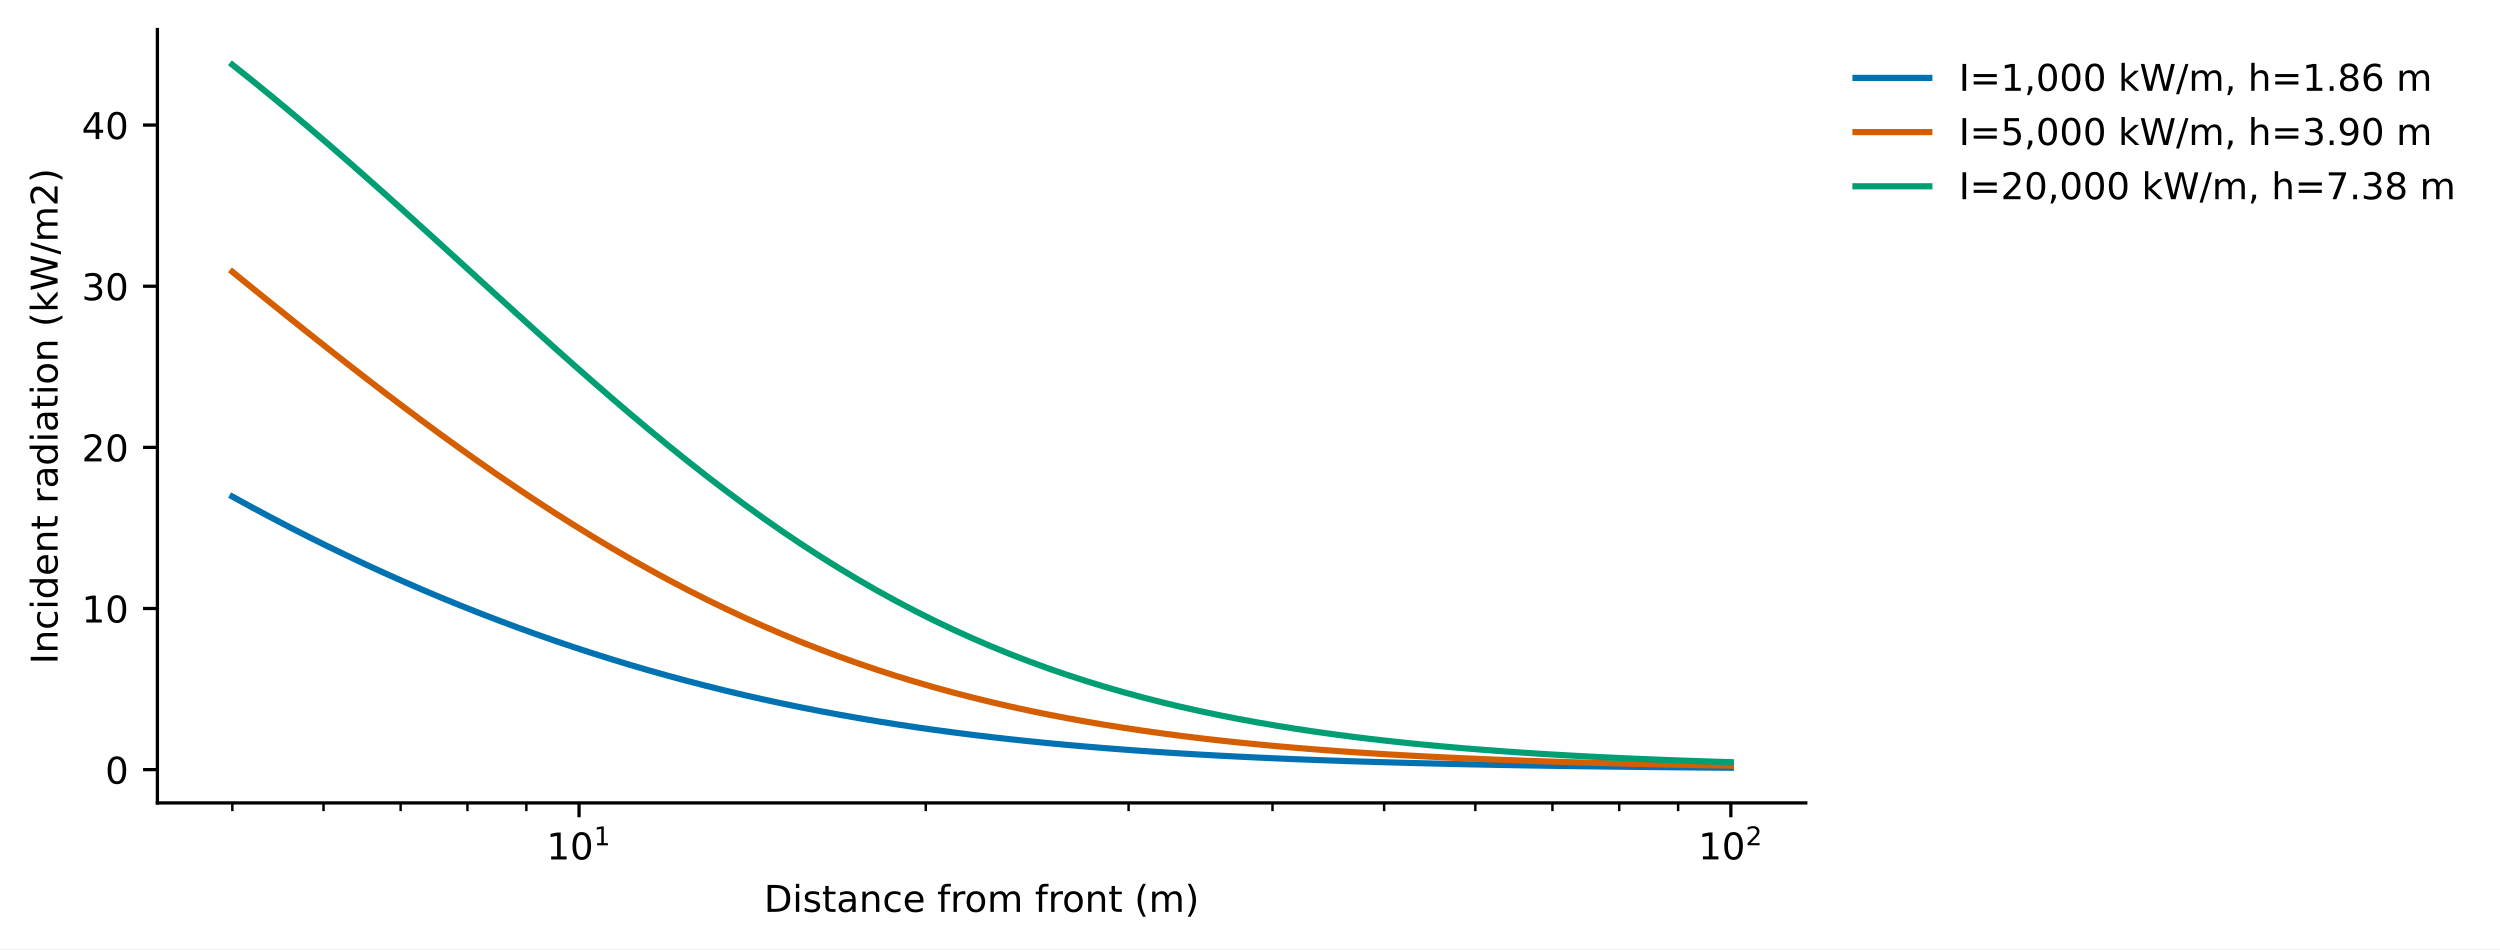
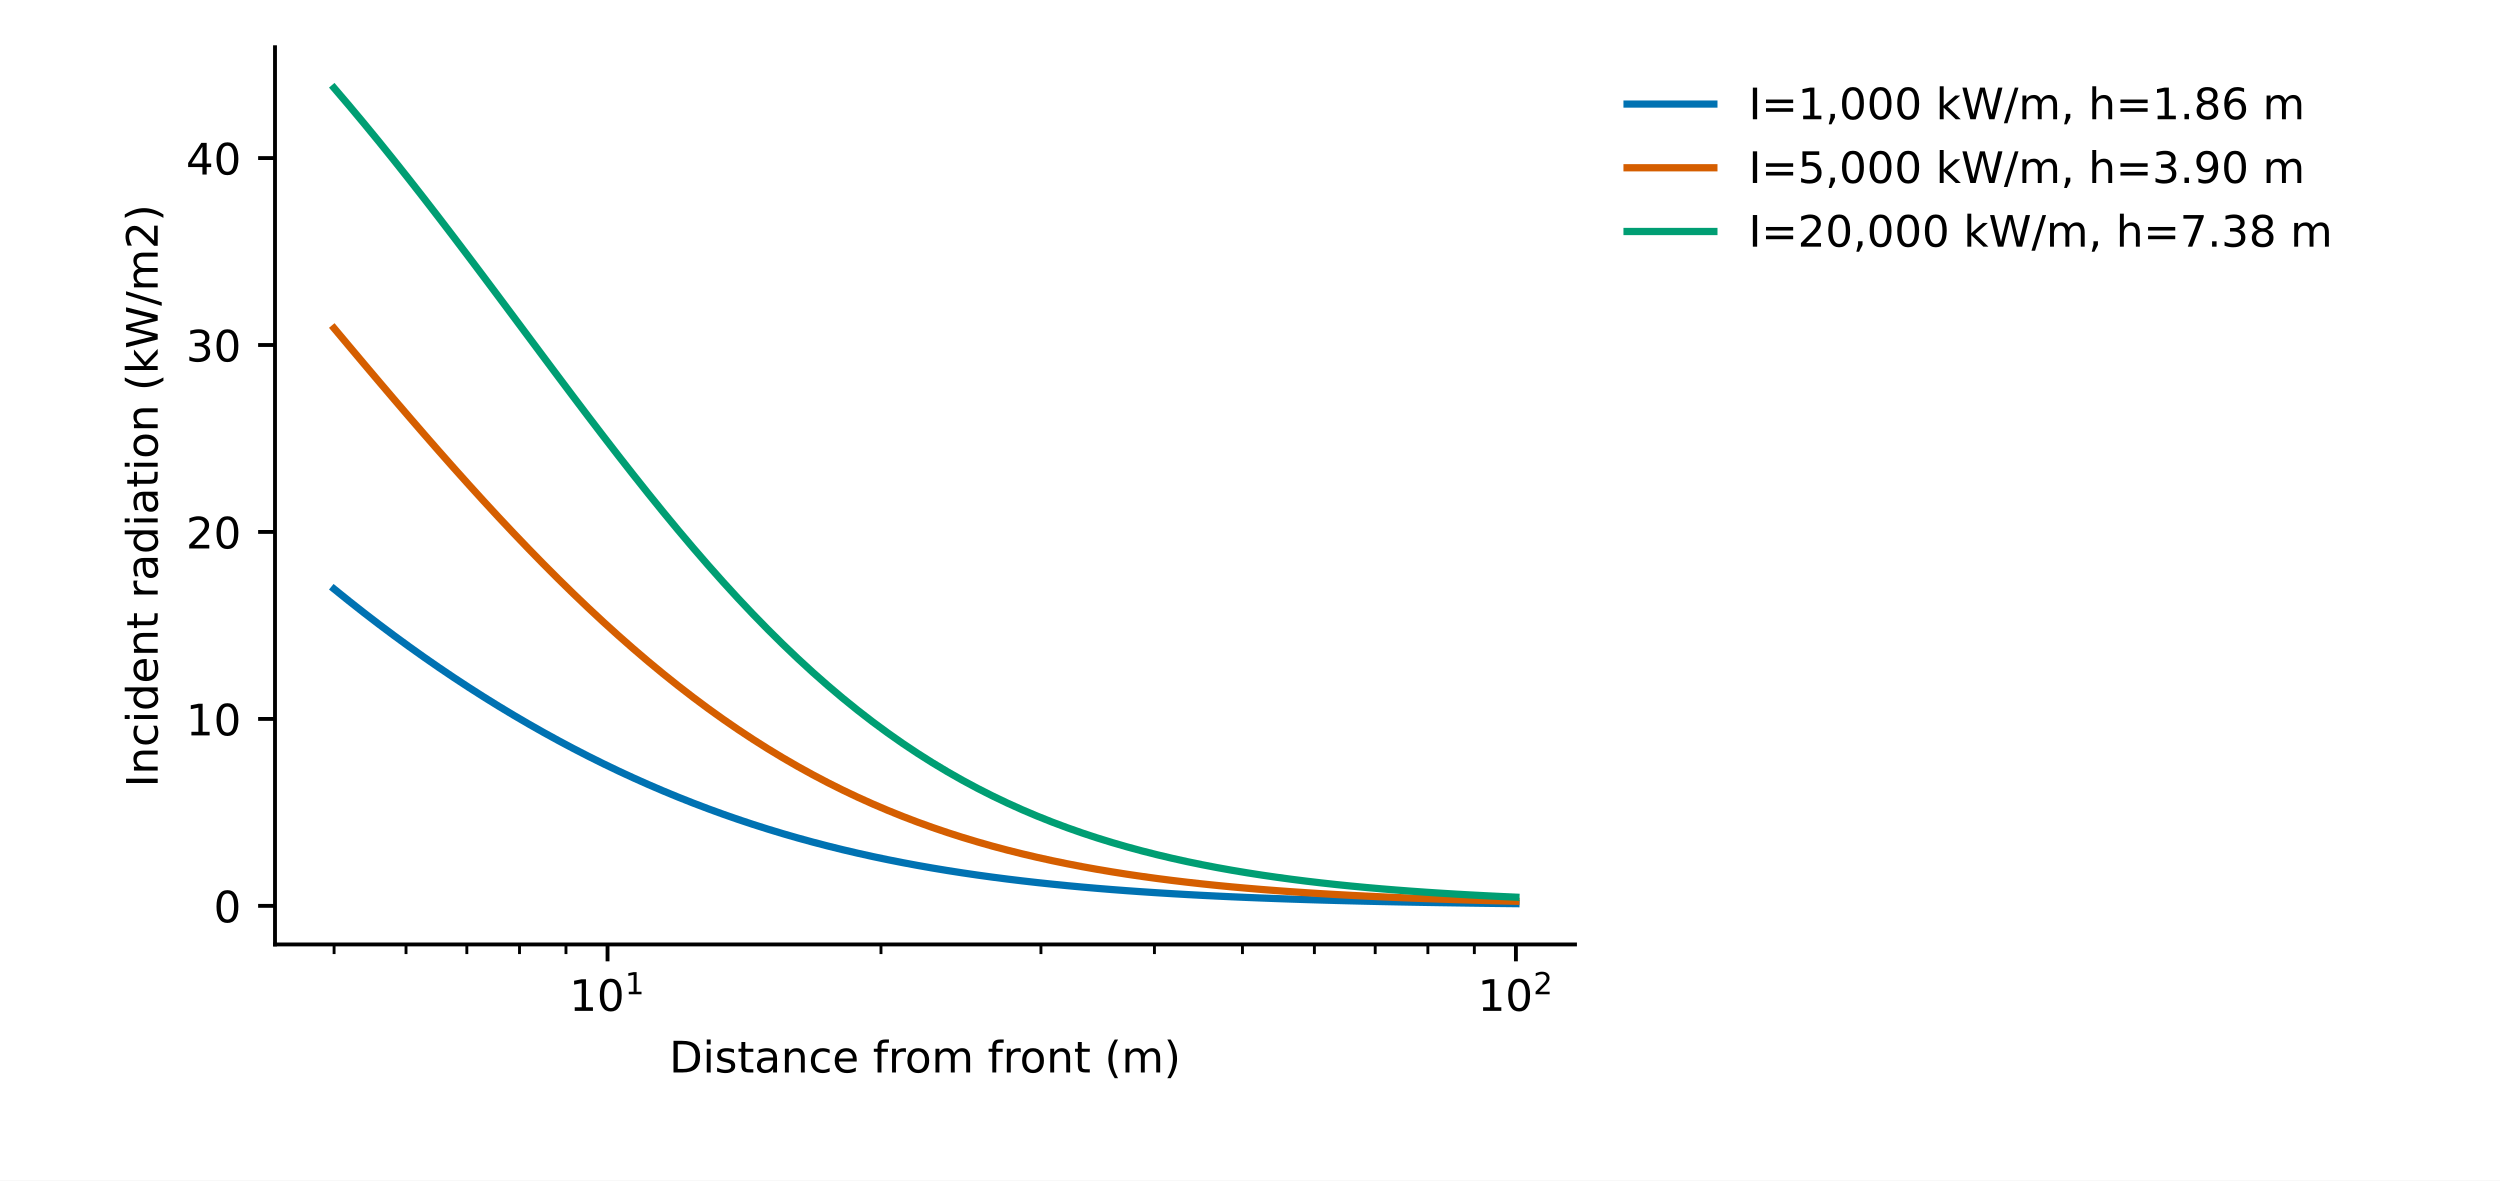
- <svg xmlns="http://www.w3.org/2000/svg" xmlns:xlink="http://www.w3.org/1999/xlink" width="609.33pt" height="231.317pt" viewBox="0 0 609.33 231.317" version="1.1">
+ <svg xmlns="http://www.w3.org/2000/svg" xmlns:xlink="http://www.w3.org/1999/xlink" width="518.4pt" height="244.8pt" viewBox="0 0 518.4 244.8" version="1.1">
  <defs>
    <style type="text/css">*{stroke-linejoin: round; stroke-linecap: butt}</style>
  </defs>
  <g id="figure_1">
    <g id="patch_1">
-       <path d="M 0 231.317 L 609.33 231.317 L 609.33 0 L 0 0 z " style="fill: #ffffff" />
+       <path d="M 0 244.8 L 518.4 244.8 L 518.4 0 L 0 0 z " style="fill: #ffffff" />
    </g>
    <g id="axes_1">
      <g id="patch_2">
-         <path d="M 38.363 195.696 L 440.123 195.696 L 440.123 7.2 L 38.363 7.2 z " style="fill: #ffffff" />
+         <path d="M 57.024 195.84 L 326.592 195.84 L 326.592 9.792 L 57.024 9.792 z " style="fill: #ffffff" />
      </g>
      <g id="matplotlib.axis_1">
        <g id="xtick_1">
          <g id="line2d_1">
            <defs>
              <path id="m58e48f0adf" d="M 0 0 L 0 3.5 " style="stroke: #000000; stroke-width: 0.8" />
            </defs>
            <g>
-               <use xlink:href="#m58e48f0adf" x="141.132" y="195.696" style="stroke: #000000; stroke-width: 0.8" />
+               <use xlink:href="#m58e48f0adf" x="125.979" y="195.84" style="stroke: #000000; stroke-width: 0.8" />
            </g>
          </g>
          <g id="text_1">
-             <g transform="translate(133.2124 209.5346) scale(0.09 -0.09)">
+             <g transform="translate(118.0591 209.6786) scale(0.09 -0.09)">
              <defs>
                <path id="DejaVuSans-31" d="M 794 531 L 1825 531 L 1825 4091 L 703 3866 L 703 4441 L 1819 4666 L 2450 4666 L 2450 531 L 3481 531 L 3481 0 L 794 0 L 794 531 z " transform="scale(0.015625)" />
                <path id="DejaVuSans-30" d="M 2034 4250 Q 1547 4250 1301 3770 Q 1056 3291 1056 2328 Q 1056 1369 1301 889 Q 1547 409 2034 409 Q 2525 409 2770 889 Q 3016 1369 3016 2328 Q 3016 3291 2770 3770 Q 2525 4250 2034 4250 z M 2034 4750 Q 2819 4750 3233 4129 Q 3647 3509 3647 2328 Q 3647 1150 3233 529 Q 2819 -91 2034 -91 Q 1250 -91 836 529 Q 422 1150 422 2328 Q 422 3509 836 4129 Q 1250 4750 2034 4750 z " transform="scale(0.015625)" />
              </defs>
              <use xlink:href="#DejaVuSans-31" transform="translate(0 0.684375)" />
              <use xlink:href="#DejaVuSans-30" transform="translate(63.62305 0.684375)" />
              <use xlink:href="#DejaVuSans-31" transform="translate(128.2031 38.96563) scale(0.7)" />
            </g>
          </g>
        </g>
        <g id="xtick_2">
          <g id="line2d_2">
            <g>
-               <use xlink:href="#m58e48f0adf" x="421.861" y="195.696" style="stroke: #000000; stroke-width: 0.8" />
+               <use xlink:href="#m58e48f0adf" x="314.339" y="195.84" style="stroke: #000000; stroke-width: 0.8" />
            </g>
          </g>
          <g id="text_2">
-             <g transform="translate(413.941 209.5346) scale(0.09 -0.09)">
+             <g transform="translate(306.4189 209.6786) scale(0.09 -0.09)">
              <defs>
                <path id="DejaVuSans-32" d="M 1228 531 L 3431 531 L 3431 0 L 469 0 L 469 531 Q 828 903 1448 1529 Q 2069 2156 2228 2338 Q 2531 2678 2651 2914 Q 2772 3150 2772 3378 Q 2772 3750 2511 3984 Q 2250 4219 1831 4219 Q 1534 4219 1204 4116 Q 875 4013 500 3803 L 500 4441 Q 881 4594 1212 4672 Q 1544 4750 1819 4750 Q 2544 4750 2975 4387 Q 3406 4025 3406 3419 Q 3406 3131 3298 2873 Q 3191 2616 2906 2266 Q 2828 2175 2409 1742 Q 1991 1309 1228 531 z " transform="scale(0.015625)" />
              </defs>
              <use xlink:href="#DejaVuSans-31" transform="translate(0 0.765625)" />
              <use xlink:href="#DejaVuSans-30" transform="translate(63.62305 0.765625)" />
              <use xlink:href="#DejaVuSans-32" transform="translate(128.2031 39.04688) scale(0.7)" />
            </g>
          </g>
        </g>
        <g id="xtick_3">
          <g id="line2d_3">
            <defs>
              <path id="ma7f0325460" d="M 0 0 L 0 2 " style="stroke: #000000; stroke-width: 0.6" />
            </defs>
            <g>
-               <use xlink:href="#ma7f0325460" x="56.625" y="195.696" style="stroke: #000000; stroke-width: 0.6" />
+               <use xlink:href="#ma7f0325460" x="69.277" y="195.84" style="stroke: #000000; stroke-width: 0.6" />
            </g>
          </g>
        </g>
        <g id="xtick_4">
          <g id="line2d_4">
            <g>
-               <use xlink:href="#ma7f0325460" x="78.853" y="195.696" style="stroke: #000000; stroke-width: 0.6" />
+               <use xlink:href="#ma7f0325460" x="84.192" y="195.84" style="stroke: #000000; stroke-width: 0.6" />
            </g>
          </g>
        </g>
        <g id="xtick_5">
          <g id="line2d_5">
            <g>
-               <use xlink:href="#ma7f0325460" x="97.647" y="195.696" style="stroke: #000000; stroke-width: 0.6" />
+               <use xlink:href="#ma7f0325460" x="96.802" y="195.84" style="stroke: #000000; stroke-width: 0.6" />
            </g>
          </g>
        </g>
        <g id="xtick_6">
          <g id="line2d_6">
            <g>
-               <use xlink:href="#ma7f0325460" x="113.927" y="195.696" style="stroke: #000000; stroke-width: 0.6" />
+               <use xlink:href="#ma7f0325460" x="107.725" y="195.84" style="stroke: #000000; stroke-width: 0.6" />
            </g>
          </g>
        </g>
        <g id="xtick_7">
          <g id="line2d_7">
            <g>
-               <use xlink:href="#ma7f0325460" x="128.287" y="195.696" style="stroke: #000000; stroke-width: 0.6" />
+               <use xlink:href="#ma7f0325460" x="117.36" y="195.84" style="stroke: #000000; stroke-width: 0.6" />
            </g>
          </g>
        </g>
        <g id="xtick_8">
          <g id="line2d_8">
            <g>
-               <use xlink:href="#ma7f0325460" x="225.64" y="195.696" style="stroke: #000000; stroke-width: 0.6" />
+               <use xlink:href="#ma7f0325460" x="182.681" y="195.84" style="stroke: #000000; stroke-width: 0.6" />
            </g>
          </g>
        </g>
        <g id="xtick_9">
          <g id="line2d_9">
            <g>
-               <use xlink:href="#ma7f0325460" x="275.074" y="195.696" style="stroke: #000000; stroke-width: 0.6" />
+               <use xlink:href="#ma7f0325460" x="215.85" y="195.84" style="stroke: #000000; stroke-width: 0.6" />
            </g>
          </g>
        </g>
        <g id="xtick_10">
          <g id="line2d_10">
            <g>
-               <use xlink:href="#ma7f0325460" x="310.148" y="195.696" style="stroke: #000000; stroke-width: 0.6" />
+               <use xlink:href="#ma7f0325460" x="239.383" y="195.84" style="stroke: #000000; stroke-width: 0.6" />
            </g>
          </g>
        </g>
        <g id="xtick_11">
          <g id="line2d_11">
            <g>
-               <use xlink:href="#ma7f0325460" x="337.353" y="195.696" style="stroke: #000000; stroke-width: 0.6" />
+               <use xlink:href="#ma7f0325460" x="257.637" y="195.84" style="stroke: #000000; stroke-width: 0.6" />
            </g>
          </g>
        </g>
        <g id="xtick_12">
          <g id="line2d_12">
            <g>
-               <use xlink:href="#ma7f0325460" x="359.582" y="195.696" style="stroke: #000000; stroke-width: 0.6" />
+               <use xlink:href="#ma7f0325460" x="272.552" y="195.84" style="stroke: #000000; stroke-width: 0.6" />
            </g>
          </g>
        </g>
        <g id="xtick_13">
          <g id="line2d_13">
            <g>
-               <use xlink:href="#ma7f0325460" x="378.376" y="195.696" style="stroke: #000000; stroke-width: 0.6" />
+               <use xlink:href="#ma7f0325460" x="285.162" y="195.84" style="stroke: #000000; stroke-width: 0.6" />
            </g>
          </g>
        </g>
        <g id="xtick_14">
          <g id="line2d_14">
            <g>
-               <use xlink:href="#ma7f0325460" x="394.656" y="195.696" style="stroke: #000000; stroke-width: 0.6" />
+               <use xlink:href="#ma7f0325460" x="296.085" y="195.84" style="stroke: #000000; stroke-width: 0.6" />
            </g>
          </g>
        </g>
        <g id="xtick_15">
          <g id="line2d_15">
            <g>
-               <use xlink:href="#ma7f0325460" x="409.016" y="195.696" style="stroke: #000000; stroke-width: 0.6" />
+               <use xlink:href="#ma7f0325460" x="305.72" y="195.84" style="stroke: #000000; stroke-width: 0.6" />
            </g>
          </g>
        </g>
        <g id="text_3">
-           <g transform="translate(186.2096 222.2449) scale(0.09 -0.09)">
+           <g transform="translate(138.7748 222.3889) scale(0.09 -0.09)">
            <defs>
              <path id="DejaVuSans-44" d="M 1259 4147 L 1259 519 L 2022 519 Q 2988 519 3436 956 Q 3884 1394 3884 2338 Q 3884 3275 3436 3711 Q 2988 4147 2022 4147 L 1259 4147 z M 628 4666 L 1925 4666 Q 3281 4666 3915 4102 Q 4550 3538 4550 2338 Q 4550 1131 3912 565 Q 3275 0 1925 0 L 628 0 L 628 4666 z " transform="scale(0.015625)" />
              <path id="DejaVuSans-69" d="M 603 3500 L 1178 3500 L 1178 0 L 603 0 L 603 3500 z M 603 4863 L 1178 4863 L 1178 4134 L 603 4134 L 603 4863 z " transform="scale(0.015625)" />
              <path id="DejaVuSans-73" d="M 2834 3397 L 2834 2853 Q 2591 2978 2328 3040 Q 2066 3103 1784 3103 Q 1356 3103 1142 2972 Q 928 2841 928 2578 Q 928 2378 1081 2264 Q 1234 2150 1697 2047 L 1894 2003 Q 2506 1872 2764 1633 Q 3022 1394 3022 966 Q 3022 478 2636 193 Q 2250 -91 1575 -91 Q 1294 -91 989 -36 Q 684 19 347 128 L 347 722 Q 666 556 975 473 Q 1284 391 1588 391 Q 1994 391 2212 530 Q 2431 669 2431 922 Q 2431 1156 2273 1281 Q 2116 1406 1581 1522 L 1381 1569 Q 847 1681 609 1914 Q 372 2147 372 2553 Q 372 3047 722 3315 Q 1072 3584 1716 3584 Q 2034 3584 2315 3537 Q 2597 3491 2834 3397 z " transform="scale(0.015625)" />
              <path id="DejaVuSans-74" d="M 1172 4494 L 1172 3500 L 2356 3500 L 2356 3053 L 1172 3053 L 1172 1153 Q 1172 725 1289 603 Q 1406 481 1766 481 L 2356 481 L 2356 0 L 1766 0 Q 1100 0 847 248 Q 594 497 594 1153 L 594 3053 L 172 3053 L 172 3500 L 594 3500 L 594 4494 L 1172 4494 z " transform="scale(0.015625)" />
              <path id="DejaVuSans-61" d="M 2194 1759 Q 1497 1759 1228 1600 Q 959 1441 959 1056 Q 959 750 1161 570 Q 1363 391 1709 391 Q 2188 391 2477 730 Q 2766 1069 2766 1631 L 2766 1759 L 2194 1759 z M 3341 1997 L 3341 0 L 2766 0 L 2766 531 Q 2569 213 2275 61 Q 1981 -91 1556 -91 Q 1019 -91 701 211 Q 384 513 384 1019 Q 384 1609 779 1909 Q 1175 2209 1959 2209 L 2766 2209 L 2766 2266 Q 2766 2663 2505 2880 Q 2244 3097 1772 3097 Q 1472 3097 1187 3025 Q 903 2953 641 2809 L 641 3341 Q 956 3463 1253 3523 Q 1550 3584 1831 3584 Q 2591 3584 2966 3190 Q 3341 2797 3341 1997 z " transform="scale(0.015625)" />
              <path id="DejaVuSans-6e" d="M 3513 2113 L 3513 0 L 2938 0 L 2938 2094 Q 2938 2591 2744 2837 Q 2550 3084 2163 3084 Q 1697 3084 1428 2787 Q 1159 2491 1159 1978 L 1159 0 L 581 0 L 581 3500 L 1159 3500 L 1159 2956 Q 1366 3272 1645 3428 Q 1925 3584 2291 3584 Q 2894 3584 3203 3211 Q 3513 2838 3513 2113 z " transform="scale(0.015625)" />
              <path id="DejaVuSans-63" d="M 3122 3366 L 3122 2828 Q 2878 2963 2633 3030 Q 2388 3097 2138 3097 Q 1578 3097 1268 2742 Q 959 2388 959 1747 Q 959 1106 1268 751 Q 1578 397 2138 397 Q 2388 397 2633 464 Q 2878 531 3122 666 L 3122 134 Q 2881 22 2623 -34 Q 2366 -91 2075 -91 Q 1284 -91 818 406 Q 353 903 353 1747 Q 353 2603 823 3093 Q 1294 3584 2113 3584 Q 2378 3584 2631 3529 Q 2884 3475 3122 3366 z " transform="scale(0.015625)" />
              <path id="DejaVuSans-65" d="M 3597 1894 L 3597 1613 L 953 1613 Q 991 1019 1311 708 Q 1631 397 2203 397 Q 2534 397 2845 478 Q 3156 559 3463 722 L 3463 178 Q 3153 47 2828 -22 Q 2503 -91 2169 -91 Q 1331 -91 842 396 Q 353 884 353 1716 Q 353 2575 817 3079 Q 1281 3584 2069 3584 Q 2775 3584 3186 3129 Q 3597 2675 3597 1894 z M 3022 2063 Q 3016 2534 2758 2815 Q 2500 3097 2075 3097 Q 1594 3097 1305 2825 Q 1016 2553 972 2059 L 3022 2063 z " transform="scale(0.015625)" />
              <path id="DejaVuSans-20" transform="scale(0.015625)" />
              <path id="DejaVuSans-66" d="M 2375 4863 L 2375 4384 L 1825 4384 Q 1516 4384 1395 4259 Q 1275 4134 1275 3809 L 1275 3500 L 2222 3500 L 2222 3053 L 1275 3053 L 1275 0 L 697 0 L 697 3053 L 147 3053 L 147 3500 L 697 3500 L 697 3744 Q 697 4328 969 4595 Q 1241 4863 1831 4863 L 2375 4863 z " transform="scale(0.015625)" />
              <path id="DejaVuSans-72" d="M 2631 2963 Q 2534 3019 2420 3045 Q 2306 3072 2169 3072 Q 1681 3072 1420 2755 Q 1159 2438 1159 1844 L 1159 0 L 581 0 L 581 3500 L 1159 3500 L 1159 2956 Q 1341 3275 1631 3429 Q 1922 3584 2338 3584 Q 2397 3584 2469 3576 Q 2541 3569 2628 3553 L 2631 2963 z " transform="scale(0.015625)" />
              <path id="DejaVuSans-6f" d="M 1959 3097 Q 1497 3097 1228 2736 Q 959 2375 959 1747 Q 959 1119 1226 758 Q 1494 397 1959 397 Q 2419 397 2687 759 Q 2956 1122 2956 1747 Q 2956 2369 2687 2733 Q 2419 3097 1959 3097 z M 1959 3584 Q 2709 3584 3137 3096 Q 3566 2609 3566 1747 Q 3566 888 3137 398 Q 2709 -91 1959 -91 Q 1206 -91 779 398 Q 353 888 353 1747 Q 353 2609 779 3096 Q 1206 3584 1959 3584 z " transform="scale(0.015625)" />
              <path id="DejaVuSans-6d" d="M 3328 2828 Q 3544 3216 3844 3400 Q 4144 3584 4550 3584 Q 5097 3584 5394 3201 Q 5691 2819 5691 2113 L 5691 0 L 5113 0 L 5113 2094 Q 5113 2597 4934 2840 Q 4756 3084 4391 3084 Q 3944 3084 3684 2787 Q 3425 2491 3425 1978 L 3425 0 L 2847 0 L 2847 2094 Q 2847 2600 2669 2842 Q 2491 3084 2119 3084 Q 1678 3084 1418 2786 Q 1159 2488 1159 1978 L 1159 0 L 581 0 L 581 3500 L 1159 3500 L 1159 2956 Q 1356 3278 1631 3431 Q 1906 3584 2284 3584 Q 2666 3584 2933 3390 Q 3200 3197 3328 2828 z " transform="scale(0.015625)" />
              <path id="DejaVuSans-28" d="M 1984 4856 Q 1566 4138 1362 3434 Q 1159 2731 1159 2009 Q 1159 1288 1364 580 Q 1569 -128 1984 -844 L 1484 -844 Q 1016 -109 783 600 Q 550 1309 550 2009 Q 550 2706 781 3412 Q 1013 4119 1484 4856 L 1984 4856 z " transform="scale(0.015625)" />
              <path id="DejaVuSans-29" d="M 513 4856 L 1013 4856 Q 1481 4119 1714 3412 Q 1947 2706 1947 2009 Q 1947 1309 1714 600 Q 1481 -109 1013 -844 L 513 -844 Q 928 -128 1133 580 Q 1338 1288 1338 2009 Q 1338 2731 1133 3434 Q 928 4138 513 4856 z " transform="scale(0.015625)" />
            </defs>
            <use xlink:href="#DejaVuSans-44" />
            <use xlink:href="#DejaVuSans-69" x="77.002" />
            <use xlink:href="#DejaVuSans-73" x="104.785" />
            <use xlink:href="#DejaVuSans-74" x="156.885" />
            <use xlink:href="#DejaVuSans-61" x="196.094" />
            <use xlink:href="#DejaVuSans-6e" x="257.373" />
            <use xlink:href="#DejaVuSans-63" x="320.752" />
            <use xlink:href="#DejaVuSans-65" x="375.732" />
            <use xlink:href="#DejaVuSans-20" x="437.256" />
            <use xlink:href="#DejaVuSans-66" x="469.043" />
            <use xlink:href="#DejaVuSans-72" x="504.248" />
            <use xlink:href="#DejaVuSans-6f" x="543.111" />
            <use xlink:href="#DejaVuSans-6d" x="604.293" />
            <use xlink:href="#DejaVuSans-20" x="701.705" />
            <use xlink:href="#DejaVuSans-66" x="733.492" />
            <use xlink:href="#DejaVuSans-72" x="768.697" />
            <use xlink:href="#DejaVuSans-6f" x="807.561" />
            <use xlink:href="#DejaVuSans-6e" x="868.742" />
            <use xlink:href="#DejaVuSans-74" x="932.121" />
            <use xlink:href="#DejaVuSans-20" x="971.33" />
            <use xlink:href="#DejaVuSans-28" x="1003.117" />
            <use xlink:href="#DejaVuSans-6d" x="1042.131" />
            <use xlink:href="#DejaVuSans-29" x="1139.543" />
          </g>
        </g>
      </g>
      <g id="matplotlib.axis_2">
        <g id="ytick_1">
          <g id="line2d_16">
            <defs>
              <path id="mb1d6b1cab6" d="M 0 0 L -3.5 0 " style="stroke: #000000; stroke-width: 0.8" />
            </defs>
            <g>
-               <use xlink:href="#mb1d6b1cab6" x="38.363" y="187.59" style="stroke: #000000; stroke-width: 0.8" />
+               <use xlink:href="#mb1d6b1cab6" x="57.024" y="187.839" style="stroke: #000000; stroke-width: 0.8" />
            </g>
          </g>
          <g id="text_4">
-             <g transform="translate(25.63656 191.009) scale(0.09 -0.09)">
+             <g transform="translate(44.29775 191.2583) scale(0.09 -0.09)">
              <use xlink:href="#DejaVuSans-30" />
            </g>
          </g>
        </g>
        <g id="ytick_2">
          <g id="line2d_17">
            <g>
-               <use xlink:href="#mb1d6b1cab6" x="38.363" y="148.313" style="stroke: #000000; stroke-width: 0.8" />
+               <use xlink:href="#mb1d6b1cab6" x="57.024" y="149.073" style="stroke: #000000; stroke-width: 0.8" />
            </g>
          </g>
          <g id="text_5">
-             <g transform="translate(19.91031 151.7325) scale(0.09 -0.09)">
+             <g transform="translate(38.5715 152.4918) scale(0.09 -0.09)">
              <use xlink:href="#DejaVuSans-31" />
              <use xlink:href="#DejaVuSans-30" x="63.623" />
            </g>
          </g>
        </g>
        <g id="ytick_3">
          <g id="line2d_18">
            <g>
-               <use xlink:href="#mb1d6b1cab6" x="38.363" y="109.037" style="stroke: #000000; stroke-width: 0.8" />
+               <use xlink:href="#mb1d6b1cab6" x="57.024" y="110.306" style="stroke: #000000; stroke-width: 0.8" />
            </g>
          </g>
          <g id="text_6">
-             <g transform="translate(19.91031 112.4559) scale(0.09 -0.09)">
+             <g transform="translate(38.5715 113.7254) scale(0.09 -0.09)">
              <use xlink:href="#DejaVuSans-32" />
              <use xlink:href="#DejaVuSans-30" x="63.623" />
            </g>
          </g>
        </g>
        <g id="ytick_4">
          <g id="line2d_19">
            <g>
-               <use xlink:href="#mb1d6b1cab6" x="38.363" y="69.76" style="stroke: #000000; stroke-width: 0.8" />
+               <use xlink:href="#mb1d6b1cab6" x="57.024" y="71.54" style="stroke: #000000; stroke-width: 0.8" />
            </g>
          </g>
          <g id="text_7">
-             <g transform="translate(19.91031 73.17942) scale(0.09 -0.09)">
+             <g transform="translate(38.5715 74.95895) scale(0.09 -0.09)">
              <defs>
                <path id="DejaVuSans-33" d="M 2597 2516 Q 3050 2419 3304 2112 Q 3559 1806 3559 1356 Q 3559 666 3084 287 Q 2609 -91 1734 -91 Q 1441 -91 1130 -33 Q 819 25 488 141 L 488 750 Q 750 597 1062 519 Q 1375 441 1716 441 Q 2309 441 2620 675 Q 2931 909 2931 1356 Q 2931 1769 2642 2001 Q 2353 2234 1838 2234 L 1294 2234 L 1294 2753 L 1863 2753 Q 2328 2753 2575 2939 Q 2822 3125 2822 3475 Q 2822 3834 2567 4026 Q 2313 4219 1838 4219 Q 1578 4219 1281 4162 Q 984 4106 628 3988 L 628 4550 Q 988 4650 1302 4700 Q 1616 4750 1894 4750 Q 2613 4750 3031 4423 Q 3450 4097 3450 3541 Q 3450 3153 3228 2886 Q 3006 2619 2597 2516 z " transform="scale(0.015625)" />
              </defs>
              <use xlink:href="#DejaVuSans-33" />
              <use xlink:href="#DejaVuSans-30" x="63.623" />
            </g>
          </g>
        </g>
        <g id="ytick_5">
          <g id="line2d_20">
            <g>
-               <use xlink:href="#mb1d6b1cab6" x="38.363" y="30.484" style="stroke: #000000; stroke-width: 0.8" />
+               <use xlink:href="#mb1d6b1cab6" x="57.024" y="32.773" style="stroke: #000000; stroke-width: 0.8" />
            </g>
          </g>
          <g id="text_8">
-             <g transform="translate(19.91031 33.90289) scale(0.09 -0.09)">
+             <g transform="translate(38.5715 36.19251) scale(0.09 -0.09)">
              <defs>
                <path id="DejaVuSans-34" d="M 2419 4116 L 825 1625 L 2419 1625 L 2419 4116 z M 2253 4666 L 3047 4666 L 3047 1625 L 3713 1625 L 3713 1100 L 3047 1100 L 3047 0 L 2419 0 L 2419 1100 L 313 1100 L 313 1709 L 2253 4666 z " transform="scale(0.015625)" />
              </defs>
              <use xlink:href="#DejaVuSans-34" />
              <use xlink:href="#DejaVuSans-30" x="63.623" />
            </g>
          </g>
        </g>
        <g id="text_9">
-           <g transform="translate(14.03859 161.8746) rotate(-90) scale(0.09 -0.09)">
+           <g transform="translate(32.69978 163.2426) rotate(-90) scale(0.09 -0.09)">
            <defs>
              <path id="DejaVuSans-49" d="M 628 4666 L 1259 4666 L 1259 0 L 628 0 L 628 4666 z " transform="scale(0.015625)" />
              <path id="DejaVuSans-64" d="M 2906 2969 L 2906 4863 L 3481 4863 L 3481 0 L 2906 0 L 2906 525 Q 2725 213 2448 61 Q 2172 -91 1784 -91 Q 1150 -91 751 415 Q 353 922 353 1747 Q 353 2572 751 3078 Q 1150 3584 1784 3584 Q 2172 3584 2448 3432 Q 2725 3281 2906 2969 z M 947 1747 Q 947 1113 1208 752 Q 1469 391 1925 391 Q 2381 391 2643 752 Q 2906 1113 2906 1747 Q 2906 2381 2643 2742 Q 2381 3103 1925 3103 Q 1469 3103 1208 2742 Q 947 2381 947 1747 z " transform="scale(0.015625)" />
              <path id="DejaVuSans-6b" d="M 581 4863 L 1159 4863 L 1159 1991 L 2875 3500 L 3609 3500 L 1753 1863 L 3688 0 L 2938 0 L 1159 1709 L 1159 0 L 581 0 L 581 4863 z " transform="scale(0.015625)" />
              <path id="DejaVuSans-57" d="M 213 4666 L 850 4666 L 1831 722 L 2809 4666 L 3519 4666 L 4500 722 L 5478 4666 L 6119 4666 L 4947 0 L 4153 0 L 3169 4050 L 2175 0 L 1381 0 L 213 4666 z " transform="scale(0.015625)" />
              <path id="DejaVuSans-2f" d="M 1625 4666 L 2156 4666 L 531 -594 L 0 -594 L 1625 4666 z " transform="scale(0.015625)" />
            </defs>
            <use xlink:href="#DejaVuSans-49" />
            <use xlink:href="#DejaVuSans-6e" x="29.492" />
            <use xlink:href="#DejaVuSans-63" x="92.871" />
            <use xlink:href="#DejaVuSans-69" x="147.852" />
            <use xlink:href="#DejaVuSans-64" x="175.635" />
            <use xlink:href="#DejaVuSans-65" x="239.111" />
            <use xlink:href="#DejaVuSans-6e" x="300.635" />
            <use xlink:href="#DejaVuSans-74" x="364.014" />
            <use xlink:href="#DejaVuSans-20" x="403.223" />
            <use xlink:href="#DejaVuSans-72" x="435.01" />
            <use xlink:href="#DejaVuSans-61" x="476.123" />
            <use xlink:href="#DejaVuSans-64" x="537.402" />
            <use xlink:href="#DejaVuSans-69" x="600.879" />
            <use xlink:href="#DejaVuSans-61" x="628.662" />
            <use xlink:href="#DejaVuSans-74" x="689.941" />
            <use xlink:href="#DejaVuSans-69" x="729.15" />
            <use xlink:href="#DejaVuSans-6f" x="756.934" />
            <use xlink:href="#DejaVuSans-6e" x="818.115" />
            <use xlink:href="#DejaVuSans-20" x="881.494" />
            <use xlink:href="#DejaVuSans-28" x="913.281" />
            <use xlink:href="#DejaVuSans-6b" x="952.295" />
            <use xlink:href="#DejaVuSans-57" x="1010.205" />
            <use xlink:href="#DejaVuSans-2f" x="1109.082" />
            <use xlink:href="#DejaVuSans-6d" x="1142.773" />
            <use xlink:href="#DejaVuSans-32" x="1240.186" />
            <use xlink:href="#DejaVuSans-29" x="1303.809" />
          </g>
        </g>
      </g>
      <g id="line2d_21">
-         <path d="M 56.625 121.026 L 61.248 123.558 L 65.871 126.03 L 70.494 128.443 L 75.118 130.796 L 79.741 133.091 L 84.364 135.327 L 88.987 137.505 L 93.611 139.625 L 98.234 141.688 L 102.857 143.694 L 107.48 145.643 L 112.104 147.536 L 116.727 149.373 L 121.35 151.154 L 125.973 152.88 L 130.597 154.552 L 135.22 156.169 L 139.843 157.731 L 144.466 159.24 L 149.09 160.696 L 153.713 162.098 L 158.336 163.448 L 162.959 164.745 L 167.583 165.991 L 172.206 167.186 L 176.829 168.331 L 181.452 169.427 L 186.075 170.474 L 190.699 171.473 L 195.322 172.425 L 199.945 173.332 L 204.568 174.194 L 209.192 175.013 L 213.815 175.79 L 218.438 176.527 L 223.061 177.224 L 227.685 177.883 L 232.308 178.505 L 236.931 179.092 L 241.554 179.646 L 246.178 180.167 L 250.801 180.658 L 255.424 181.119 L 260.047 181.552 L 264.671 181.958 L 269.294 182.339 L 273.917 182.696 L 278.54 183.031 L 283.164 183.344 L 287.787 183.637 L 292.41 183.91 L 297.033 184.166 L 301.657 184.405 L 306.28 184.627 L 310.903 184.835 L 315.526 185.029 L 320.15 185.21 L 324.773 185.378 L 329.396 185.535 L 334.019 185.681 L 338.643 185.816 L 343.266 185.943 L 347.889 186.06 L 352.512 186.17 L 357.136 186.272 L 361.759 186.366 L 366.382 186.454 L 371.005 186.536 L 375.629 186.612 L 380.252 186.682 L 384.875 186.748 L 389.498 186.808 L 394.122 186.865 L 398.745 186.917 L 403.368 186.966 L 407.991 187.011 L 412.615 187.053 L 417.238 187.092 L 421.861 187.128 " clip-path="url(#p47a377fa06)" style="fill: none; stroke: #0072b2; stroke-width: 1.5; stroke-linecap: square" />
+         <path d="M 69.277 122.14 L 72.379 124.639 L 75.481 127.079 L 78.583 129.46 L 81.685 131.783 L 84.787 134.048 L 87.889 136.255 L 90.991 138.405 L 94.093 140.497 L 97.196 142.533 L 100.298 144.513 L 103.4 146.437 L 106.502 148.305 L 109.604 150.118 L 112.706 151.877 L 115.808 153.58 L 118.91 155.23 L 122.012 156.826 L 125.114 158.368 L 128.216 159.858 L 131.318 161.294 L 134.42 162.678 L 137.522 164.01 L 140.624 165.291 L 143.726 166.521 L 146.828 167.701 L 149.93 168.831 L 153.032 169.912 L 156.134 170.945 L 159.236 171.931 L 162.339 172.871 L 165.441 173.766 L 168.543 174.618 L 171.645 175.426 L 174.747 176.193 L 177.849 176.92 L 180.951 177.608 L 184.053 178.258 L 187.155 178.872 L 190.257 179.452 L 193.359 179.998 L 196.461 180.513 L 199.563 180.997 L 202.665 181.452 L 205.767 181.88 L 208.869 182.281 L 211.971 182.657 L 215.073 183.009 L 218.175 183.339 L 221.277 183.648 L 224.38 183.937 L 227.482 184.207 L 230.584 184.46 L 233.686 184.695 L 236.788 184.915 L 239.89 185.12 L 242.992 185.311 L 246.094 185.49 L 249.196 185.656 L 252.298 185.811 L 255.4 185.955 L 258.502 186.089 L 261.604 186.213 L 264.706 186.33 L 267.808 186.438 L 270.91 186.538 L 274.012 186.631 L 277.114 186.718 L 280.216 186.799 L 283.318 186.874 L 286.42 186.943 L 289.523 187.008 L 292.625 187.068 L 295.727 187.123 L 298.829 187.175 L 301.931 187.223 L 305.033 187.268 L 308.135 187.309 L 311.237 187.348 L 314.339 187.383 " clip-path="url(#p42c9e3785d)" style="fill: none; stroke: #0072b2; stroke-width: 1.5; stroke-linecap: square" />
      </g>
      <g id="line2d_22">
-         <path d="M 56.625 66.246 L 61.248 69.994 L 65.871 73.729 L 70.494 77.446 L 75.118 81.14 L 79.741 84.805 L 84.364 88.438 L 88.987 92.034 L 93.611 95.587 L 98.234 99.095 L 102.857 102.552 L 107.48 105.954 L 112.104 109.298 L 116.727 112.581 L 121.35 115.798 L 125.973 118.947 L 130.597 122.024 L 135.22 125.027 L 139.843 127.953 L 144.466 130.799 L 149.09 133.565 L 153.713 136.247 L 158.336 138.845 L 162.959 141.357 L 167.583 143.782 L 172.206 146.12 L 176.829 148.37 L 181.452 150.533 L 186.075 152.608 L 190.699 154.596 L 195.322 156.498 L 199.945 158.315 L 204.568 160.048 L 209.192 161.699 L 213.815 163.269 L 218.438 164.761 L 223.061 166.177 L 227.685 167.518 L 232.308 168.788 L 236.931 169.988 L 241.554 171.121 L 246.178 172.19 L 250.801 173.197 L 255.424 174.145 L 260.047 175.037 L 264.671 175.875 L 269.294 176.662 L 273.917 177.4 L 278.54 178.092 L 283.164 178.74 L 287.787 179.347 L 292.41 179.915 L 297.033 180.445 L 301.657 180.941 L 306.28 181.404 L 310.903 181.836 L 315.526 182.24 L 320.15 182.616 L 324.773 182.966 L 329.396 183.293 L 334.019 183.597 L 338.643 183.881 L 343.266 184.145 L 347.889 184.39 L 352.512 184.619 L 357.136 184.831 L 361.759 185.029 L 366.382 185.212 L 371.005 185.383 L 375.629 185.542 L 380.252 185.689 L 384.875 185.826 L 389.498 185.953 L 394.122 186.071 L 398.745 186.181 L 403.368 186.283 L 407.991 186.377 L 412.615 186.465 L 417.238 186.547 L 421.861 186.622 " clip-path="url(#p47a377fa06)" style="fill: none; stroke: #d55e00; stroke-width: 1.5; stroke-linecap: square" />
+         <path d="M 69.277 68.071 L 72.379 71.771 L 75.481 75.457 L 78.583 79.126 L 81.685 82.771 L 84.787 86.39 L 87.889 89.975 L 90.991 93.524 L 94.093 97.031 L 97.196 100.493 L 100.298 103.905 L 103.4 107.264 L 106.502 110.564 L 109.604 113.804 L 112.706 116.98 L 115.808 120.087 L 118.91 123.125 L 122.012 126.088 L 125.114 128.976 L 128.216 131.786 L 131.318 134.515 L 134.42 137.163 L 137.522 139.727 L 140.624 142.206 L 143.726 144.6 L 146.828 146.908 L 149.93 149.129 L 153.032 151.263 L 156.134 153.311 L 159.236 155.274 L 162.339 157.151 L 165.441 158.944 L 168.543 160.655 L 171.645 162.284 L 174.747 163.834 L 177.849 165.307 L 180.951 166.704 L 184.053 168.028 L 187.155 169.281 L 190.257 170.466 L 193.359 171.584 L 196.461 172.639 L 199.563 173.633 L 202.665 174.569 L 205.767 175.45 L 208.869 176.277 L 211.971 177.053 L 215.073 177.782 L 218.175 178.465 L 221.277 179.104 L 224.38 179.703 L 227.482 180.263 L 230.584 180.787 L 233.686 181.277 L 236.788 181.734 L 239.89 182.16 L 242.992 182.558 L 246.094 182.93 L 249.196 183.276 L 252.298 183.598 L 255.4 183.899 L 258.502 184.178 L 261.604 184.439 L 264.706 184.681 L 267.808 184.906 L 270.91 185.116 L 274.012 185.311 L 277.114 185.492 L 280.216 185.661 L 283.318 185.817 L 286.42 185.963 L 289.523 186.098 L 292.625 186.224 L 295.727 186.34 L 298.829 186.449 L 301.931 186.549 L 305.033 186.642 L 308.135 186.729 L 311.237 186.81 L 314.339 186.884 " clip-path="url(#p42c9e3785d)" style="fill: none; stroke: #d55e00; stroke-width: 1.5; stroke-linecap: square" />
      </g>
      <g id="line2d_23">
-         <path d="M 56.625 15.768 L 61.248 19.452 L 65.871 23.212 L 70.494 27.043 L 75.118 30.941 L 79.741 34.902 L 84.364 38.919 L 88.987 42.987 L 93.611 47.098 L 98.234 51.247 L 102.857 55.426 L 107.48 59.626 L 112.104 63.84 L 116.727 68.06 L 121.35 72.276 L 125.973 76.481 L 130.597 80.664 L 135.22 84.819 L 139.843 88.935 L 144.466 93.005 L 149.09 97.02 L 153.713 100.972 L 158.336 104.853 L 162.959 108.658 L 167.583 112.378 L 172.206 116.008 L 176.829 119.543 L 181.452 122.978 L 186.075 126.309 L 190.699 129.532 L 195.322 132.644 L 199.945 135.644 L 204.568 138.53 L 209.192 141.302 L 213.815 143.958 L 218.438 146.499 L 223.061 148.926 L 227.685 151.241 L 232.308 153.445 L 236.931 155.54 L 241.554 157.528 L 246.178 159.414 L 250.801 161.199 L 255.424 162.886 L 260.047 164.48 L 264.671 165.983 L 269.294 167.4 L 273.917 168.733 L 278.54 169.987 L 283.164 171.165 L 287.787 172.271 L 292.41 173.308 L 297.033 174.28 L 301.657 175.19 L 306.28 176.042 L 310.903 176.839 L 315.526 177.584 L 320.15 178.28 L 324.773 178.929 L 329.396 179.536 L 334.019 180.101 L 338.643 180.628 L 343.266 181.12 L 347.889 181.578 L 352.512 182.004 L 357.136 182.401 L 361.759 182.771 L 366.382 183.114 L 371.005 183.434 L 375.629 183.732 L 380.252 184.008 L 384.875 184.265 L 389.498 184.504 L 394.122 184.726 L 398.745 184.932 L 403.368 185.124 L 407.991 185.302 L 412.615 185.467 L 417.238 185.621 L 421.861 185.763 " clip-path="url(#p47a377fa06)" style="fill: none; stroke: #009e73; stroke-width: 1.5; stroke-linecap: square" />
+         <path d="M 69.277 18.249 L 72.379 21.885 L 75.481 25.596 L 78.583 29.377 L 81.685 33.225 L 84.787 37.134 L 87.889 41.099 L 90.991 45.114 L 94.093 49.172 L 97.196 53.267 L 100.298 57.391 L 103.4 61.537 L 106.502 65.697 L 109.604 69.861 L 112.706 74.023 L 115.808 78.173 L 118.91 82.302 L 122.012 86.403 L 125.114 90.466 L 128.216 94.482 L 131.318 98.445 L 134.42 102.346 L 137.522 106.177 L 140.624 109.932 L 143.726 113.604 L 146.828 117.187 L 149.93 120.676 L 153.032 124.067 L 156.134 127.354 L 159.236 130.535 L 162.339 133.607 L 165.441 136.568 L 168.543 139.417 L 171.645 142.152 L 174.747 144.774 L 177.849 147.282 L 180.951 149.678 L 184.053 151.962 L 187.155 154.137 L 190.257 156.205 L 193.359 158.168 L 196.461 160.029 L 199.563 161.791 L 202.665 163.456 L 205.767 165.029 L 208.869 166.513 L 211.971 167.911 L 215.073 169.227 L 218.175 170.465 L 221.277 171.628 L 224.38 172.719 L 227.482 173.743 L 230.584 174.702 L 233.686 175.601 L 236.788 176.442 L 239.89 177.228 L 242.992 177.963 L 246.094 178.65 L 249.196 179.291 L 252.298 179.89 L 255.4 180.448 L 258.502 180.968 L 261.604 181.453 L 264.706 181.905 L 267.808 182.326 L 270.91 182.718 L 274.012 183.082 L 277.114 183.422 L 280.216 183.737 L 283.318 184.031 L 286.42 184.304 L 289.523 184.558 L 292.625 184.794 L 295.727 185.013 L 298.829 185.216 L 301.931 185.405 L 305.033 185.581 L 308.135 185.744 L 311.237 185.896 L 314.339 186.036 " clip-path="url(#p42c9e3785d)" style="fill: none; stroke: #009e73; stroke-width: 1.5; stroke-linecap: square" />
      </g>
      <g id="patch_3">
-         <path d="M 38.363 195.696 L 38.363 7.2 " style="fill: none; stroke: #000000; stroke-width: 0.8; stroke-linejoin: miter; stroke-linecap: square" />
+         <path d="M 57.024 195.84 L 57.024 9.792 " style="fill: none; stroke: #000000; stroke-width: 0.8; stroke-linejoin: miter; stroke-linecap: square" />
      </g>
      <g id="patch_4">
-         <path d="M 38.363 195.696 L 440.123 195.696 " style="fill: none; stroke: #000000; stroke-width: 0.8; stroke-linejoin: miter; stroke-linecap: square" />
+         <path d="M 57.024 195.84 L 326.592 195.84 " style="fill: none; stroke: #000000; stroke-width: 0.8; stroke-linejoin: miter; stroke-linecap: square" />
      </g>
      <g id="legend_1">
        <g id="line2d_24">
-           <path d="M 452.24 18.989 L 461.24 18.989 L 470.24 18.989 " style="fill: none; stroke: #0072b2; stroke-width: 1.5; stroke-linecap: square" />
+           <path d="M 337.388 21.581 L 346.388 21.581 L 355.388 21.581 " style="fill: none; stroke: #0072b2; stroke-width: 1.5; stroke-linecap: square" />
        </g>
        <g id="text_10">
-           <g transform="translate(477.4404 22.13859) scale(0.09 -0.09)">
+           <g transform="translate(362.5877 24.73059) scale(0.09 -0.09)">
            <defs>
              <path id="DejaVuSans-3d" d="M 678 2906 L 4684 2906 L 4684 2381 L 678 2381 L 678 2906 z M 678 1631 L 4684 1631 L 4684 1100 L 678 1100 L 678 1631 z " transform="scale(0.015625)" />
              <path id="DejaVuSans-2c" d="M 750 794 L 1409 794 L 1409 256 L 897 -744 L 494 -744 L 750 256 L 750 794 z " transform="scale(0.015625)" />
              <path id="DejaVuSans-68" d="M 3513 2113 L 3513 0 L 2938 0 L 2938 2094 Q 2938 2591 2744 2837 Q 2550 3084 2163 3084 Q 1697 3084 1428 2787 Q 1159 2491 1159 1978 L 1159 0 L 581 0 L 581 4863 L 1159 4863 L 1159 2956 Q 1366 3272 1645 3428 Q 1925 3584 2291 3584 Q 2894 3584 3203 3211 Q 3513 2838 3513 2113 z " transform="scale(0.015625)" />
              <path id="DejaVuSans-2e" d="M 684 794 L 1344 794 L 1344 0 L 684 0 L 684 794 z " transform="scale(0.015625)" />
              <path id="DejaVuSans-38" d="M 2034 2216 Q 1584 2216 1326 1975 Q 1069 1734 1069 1313 Q 1069 891 1326 650 Q 1584 409 2034 409 Q 2484 409 2743 651 Q 3003 894 3003 1313 Q 3003 1734 2745 1975 Q 2488 2216 2034 2216 z M 1403 2484 Q 997 2584 770 2862 Q 544 3141 544 3541 Q 544 4100 942 4425 Q 1341 4750 2034 4750 Q 2731 4750 3128 4425 Q 3525 4100 3525 3541 Q 3525 3141 3298 2862 Q 3072 2584 2669 2484 Q 3125 2378 3379 2068 Q 3634 1759 3634 1313 Q 3634 634 3220 271 Q 2806 -91 2034 -91 Q 1263 -91 848 271 Q 434 634 434 1313 Q 434 1759 690 2068 Q 947 2378 1403 2484 z M 1172 3481 Q 1172 3119 1398 2916 Q 1625 2713 2034 2713 Q 2441 2713 2670 2916 Q 2900 3119 2900 3481 Q 2900 3844 2670 4047 Q 2441 4250 2034 4250 Q 1625 4250 1398 4047 Q 1172 3844 1172 3481 z " transform="scale(0.015625)" />
              <path id="DejaVuSans-36" d="M 2113 2584 Q 1688 2584 1439 2293 Q 1191 2003 1191 1497 Q 1191 994 1439 701 Q 1688 409 2113 409 Q 2538 409 2786 701 Q 3034 994 3034 1497 Q 3034 2003 2786 2293 Q 2538 2584 2113 2584 z M 3366 4563 L 3366 3988 Q 3128 4100 2886 4159 Q 2644 4219 2406 4219 Q 1781 4219 1451 3797 Q 1122 3375 1075 2522 Q 1259 2794 1537 2939 Q 1816 3084 2150 3084 Q 2853 3084 3261 2657 Q 3669 2231 3669 1497 Q 3669 778 3244 343 Q 2819 -91 2113 -91 Q 1303 -91 875 529 Q 447 1150 447 2328 Q 447 3434 972 4092 Q 1497 4750 2381 4750 Q 2619 4750 2861 4703 Q 3103 4656 3366 4563 z " transform="scale(0.015625)" />
            </defs>
            <use xlink:href="#DejaVuSans-49" />
            <use xlink:href="#DejaVuSans-3d" x="29.492" />
            <use xlink:href="#DejaVuSans-31" x="113.281" />
            <use xlink:href="#DejaVuSans-2c" x="176.904" />
            <use xlink:href="#DejaVuSans-30" x="208.691" />
            <use xlink:href="#DejaVuSans-30" x="272.314" />
            <use xlink:href="#DejaVuSans-30" x="335.938" />
            <use xlink:href="#DejaVuSans-20" x="399.561" />
            <use xlink:href="#DejaVuSans-6b" x="431.348" />
            <use xlink:href="#DejaVuSans-57" x="489.258" />
            <use xlink:href="#DejaVuSans-2f" x="588.135" />
            <use xlink:href="#DejaVuSans-6d" x="621.826" />
            <use xlink:href="#DejaVuSans-2c" x="719.238" />
            <use xlink:href="#DejaVuSans-20" x="751.025" />
            <use xlink:href="#DejaVuSans-68" x="782.812" />
            <use xlink:href="#DejaVuSans-3d" x="846.191" />
            <use xlink:href="#DejaVuSans-31" x="929.98" />
            <use xlink:href="#DejaVuSans-2e" x="993.604" />
            <use xlink:href="#DejaVuSans-38" x="1025.391" />
            <use xlink:href="#DejaVuSans-36" x="1089.014" />
            <use xlink:href="#DejaVuSans-20" x="1152.637" />
            <use xlink:href="#DejaVuSans-6d" x="1184.424" />
          </g>
        </g>
        <g id="line2d_25">
-           <path d="M 452.24 32.199 L 461.24 32.199 L 470.24 32.199 " style="fill: none; stroke: #d55e00; stroke-width: 1.5; stroke-linecap: square" />
+           <path d="M 337.388 34.791 L 346.388 34.791 L 355.388 34.791 " style="fill: none; stroke: #d55e00; stroke-width: 1.5; stroke-linecap: square" />
        </g>
        <g id="text_11">
-           <g transform="translate(477.4404 35.34891) scale(0.09 -0.09)">
+           <g transform="translate(362.5877 37.94091) scale(0.09 -0.09)">
            <defs>
              <path id="DejaVuSans-35" d="M 691 4666 L 3169 4666 L 3169 4134 L 1269 4134 L 1269 2991 Q 1406 3038 1543 3061 Q 1681 3084 1819 3084 Q 2600 3084 3056 2656 Q 3513 2228 3513 1497 Q 3513 744 3044 326 Q 2575 -91 1722 -91 Q 1428 -91 1123 -41 Q 819 9 494 109 L 494 744 Q 775 591 1075 516 Q 1375 441 1709 441 Q 2250 441 2565 725 Q 2881 1009 2881 1497 Q 2881 1984 2565 2268 Q 2250 2553 1709 2553 Q 1456 2553 1204 2497 Q 953 2441 691 2322 L 691 4666 z " transform="scale(0.015625)" />
              <path id="DejaVuSans-39" d="M 703 97 L 703 672 Q 941 559 1184 500 Q 1428 441 1663 441 Q 2288 441 2617 861 Q 2947 1281 2994 2138 Q 2813 1869 2534 1725 Q 2256 1581 1919 1581 Q 1219 1581 811 2004 Q 403 2428 403 3163 Q 403 3881 828 4315 Q 1253 4750 1959 4750 Q 2769 4750 3195 4129 Q 3622 3509 3622 2328 Q 3622 1225 3098 567 Q 2575 -91 1691 -91 Q 1453 -91 1209 -44 Q 966 3 703 97 z M 1959 2075 Q 2384 2075 2632 2365 Q 2881 2656 2881 3163 Q 2881 3666 2632 3958 Q 2384 4250 1959 4250 Q 1534 4250 1286 3958 Q 1038 3666 1038 3163 Q 1038 2656 1286 2365 Q 1534 2075 1959 2075 z " transform="scale(0.015625)" />
            </defs>
            <use xlink:href="#DejaVuSans-49" />
            <use xlink:href="#DejaVuSans-3d" x="29.492" />
            <use xlink:href="#DejaVuSans-35" x="113.281" />
            <use xlink:href="#DejaVuSans-2c" x="176.904" />
            <use xlink:href="#DejaVuSans-30" x="208.691" />
            <use xlink:href="#DejaVuSans-30" x="272.314" />
            <use xlink:href="#DejaVuSans-30" x="335.938" />
            <use xlink:href="#DejaVuSans-20" x="399.561" />
            <use xlink:href="#DejaVuSans-6b" x="431.348" />
            <use xlink:href="#DejaVuSans-57" x="489.258" />
            <use xlink:href="#DejaVuSans-2f" x="588.135" />
            <use xlink:href="#DejaVuSans-6d" x="621.826" />
            <use xlink:href="#DejaVuSans-2c" x="719.238" />
            <use xlink:href="#DejaVuSans-20" x="751.025" />
            <use xlink:href="#DejaVuSans-68" x="782.812" />
            <use xlink:href="#DejaVuSans-3d" x="846.191" />
            <use xlink:href="#DejaVuSans-33" x="929.98" />
            <use xlink:href="#DejaVuSans-2e" x="993.604" />
            <use xlink:href="#DejaVuSans-39" x="1025.391" />
            <use xlink:href="#DejaVuSans-30" x="1089.014" />
            <use xlink:href="#DejaVuSans-20" x="1152.637" />
            <use xlink:href="#DejaVuSans-6d" x="1184.424" />
          </g>
        </g>
        <g id="line2d_26">
-           <path d="M 452.24 45.409 L 461.24 45.409 L 470.24 45.409 " style="fill: none; stroke: #009e73; stroke-width: 1.5; stroke-linecap: square" />
+           <path d="M 337.388 48.001 L 346.388 48.001 L 355.388 48.001 " style="fill: none; stroke: #009e73; stroke-width: 1.5; stroke-linecap: square" />
        </g>
        <g id="text_12">
-           <g transform="translate(477.4404 48.55922) scale(0.09 -0.09)">
+           <g transform="translate(362.5877 51.15122) scale(0.09 -0.09)">
            <defs>
              <path id="DejaVuSans-37" d="M 525 4666 L 3525 4666 L 3525 4397 L 1831 0 L 1172 0 L 2766 4134 L 525 4134 L 525 4666 z " transform="scale(0.015625)" />
            </defs>
            <use xlink:href="#DejaVuSans-49" />
            <use xlink:href="#DejaVuSans-3d" x="29.492" />
            <use xlink:href="#DejaVuSans-32" x="113.281" />
            <use xlink:href="#DejaVuSans-30" x="176.904" />
            <use xlink:href="#DejaVuSans-2c" x="240.527" />
            <use xlink:href="#DejaVuSans-30" x="272.314" />
            <use xlink:href="#DejaVuSans-30" x="335.938" />
            <use xlink:href="#DejaVuSans-30" x="399.561" />
            <use xlink:href="#DejaVuSans-20" x="463.184" />
            <use xlink:href="#DejaVuSans-6b" x="494.971" />
            <use xlink:href="#DejaVuSans-57" x="552.881" />
            <use xlink:href="#DejaVuSans-2f" x="651.758" />
            <use xlink:href="#DejaVuSans-6d" x="685.449" />
            <use xlink:href="#DejaVuSans-2c" x="782.861" />
            <use xlink:href="#DejaVuSans-20" x="814.648" />
            <use xlink:href="#DejaVuSans-68" x="846.436" />
            <use xlink:href="#DejaVuSans-3d" x="909.814" />
            <use xlink:href="#DejaVuSans-37" x="993.604" />
            <use xlink:href="#DejaVuSans-2e" x="1057.227" />
            <use xlink:href="#DejaVuSans-33" x="1089.014" />
            <use xlink:href="#DejaVuSans-38" x="1152.637" />
            <use xlink:href="#DejaVuSans-20" x="1216.26" />
            <use xlink:href="#DejaVuSans-6d" x="1248.047" />
          </g>
        </g>
      </g>
    </g>
  </g>
  <defs>
-     <clipPath id="p47a377fa06">
-       <rect x="38.363" y="7.2" width="401.76" height="188.496" />
+     <clipPath id="p42c9e3785d">
+       <rect x="57.024" y="9.792" width="269.568" height="186.048" />
    </clipPath>
  </defs>
</svg>
